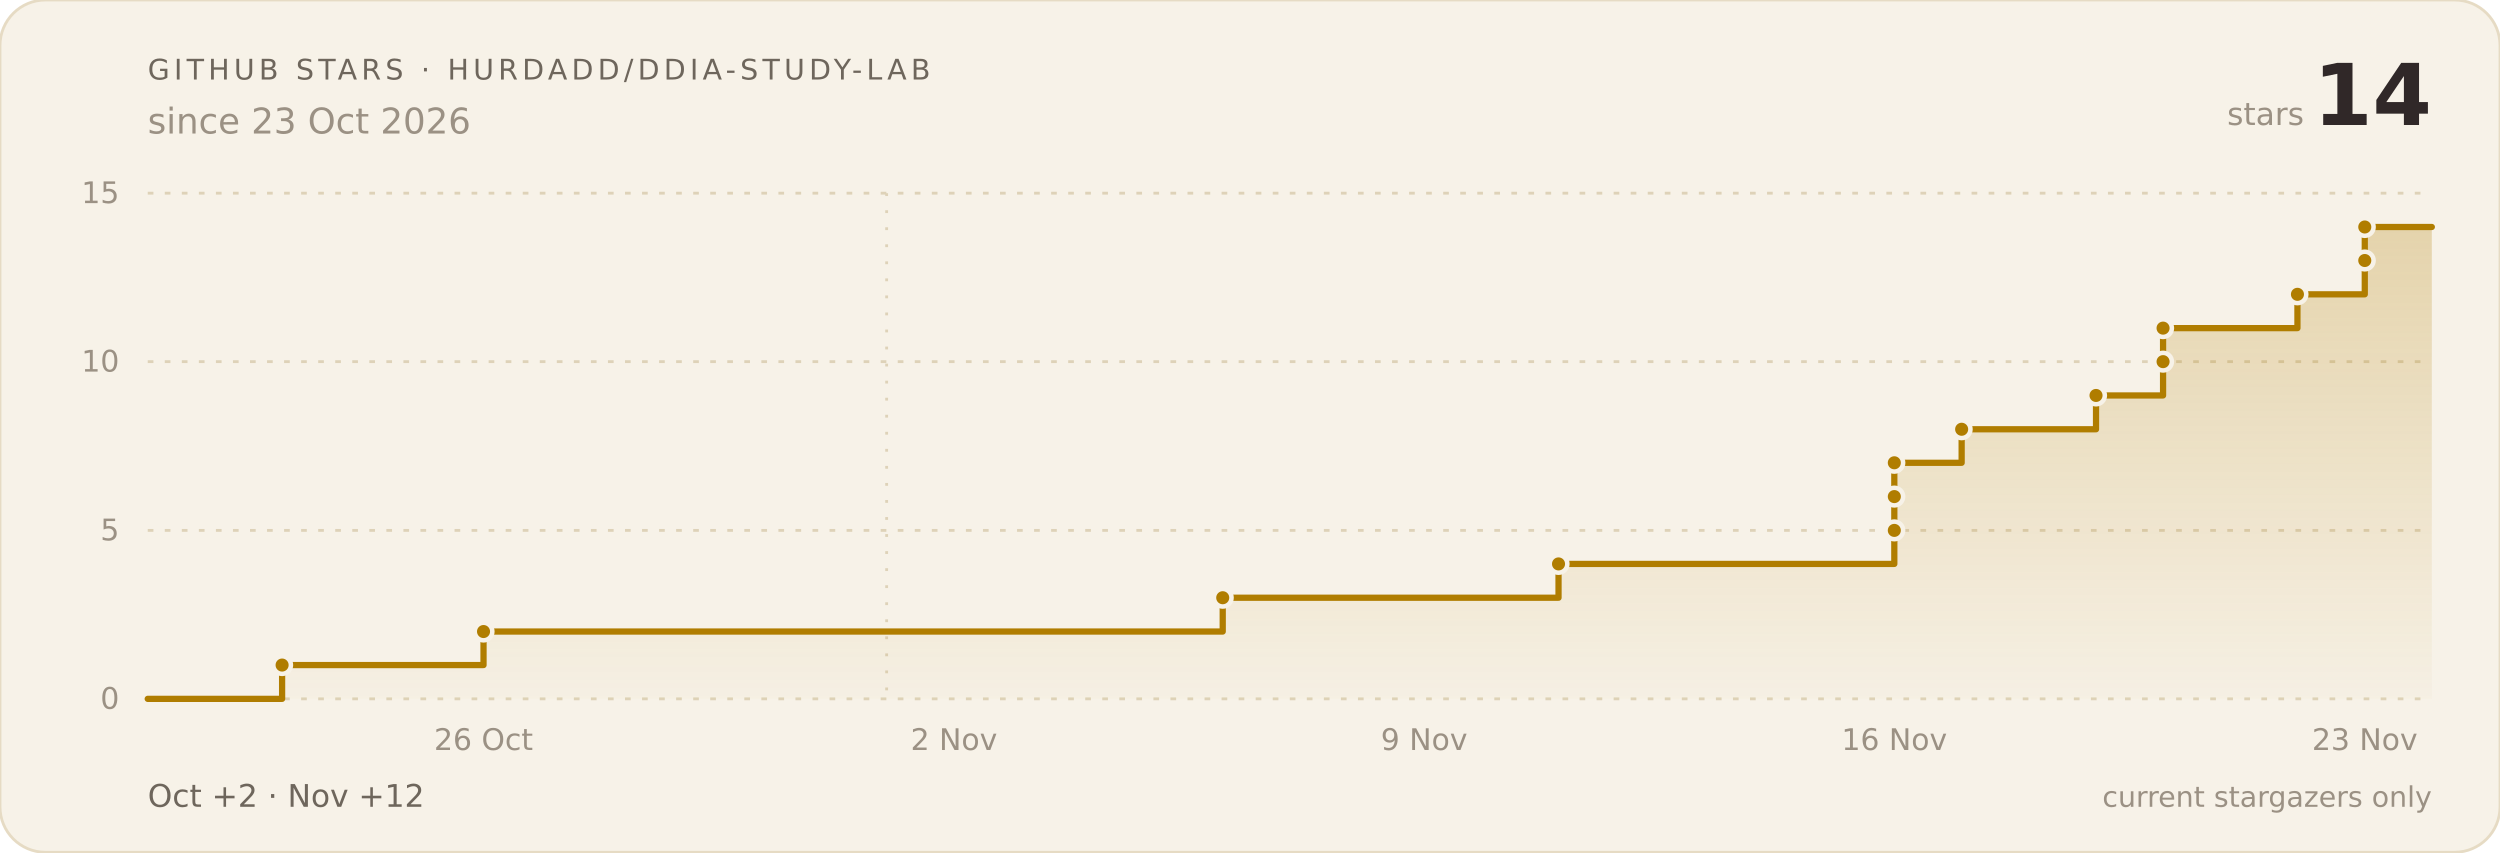
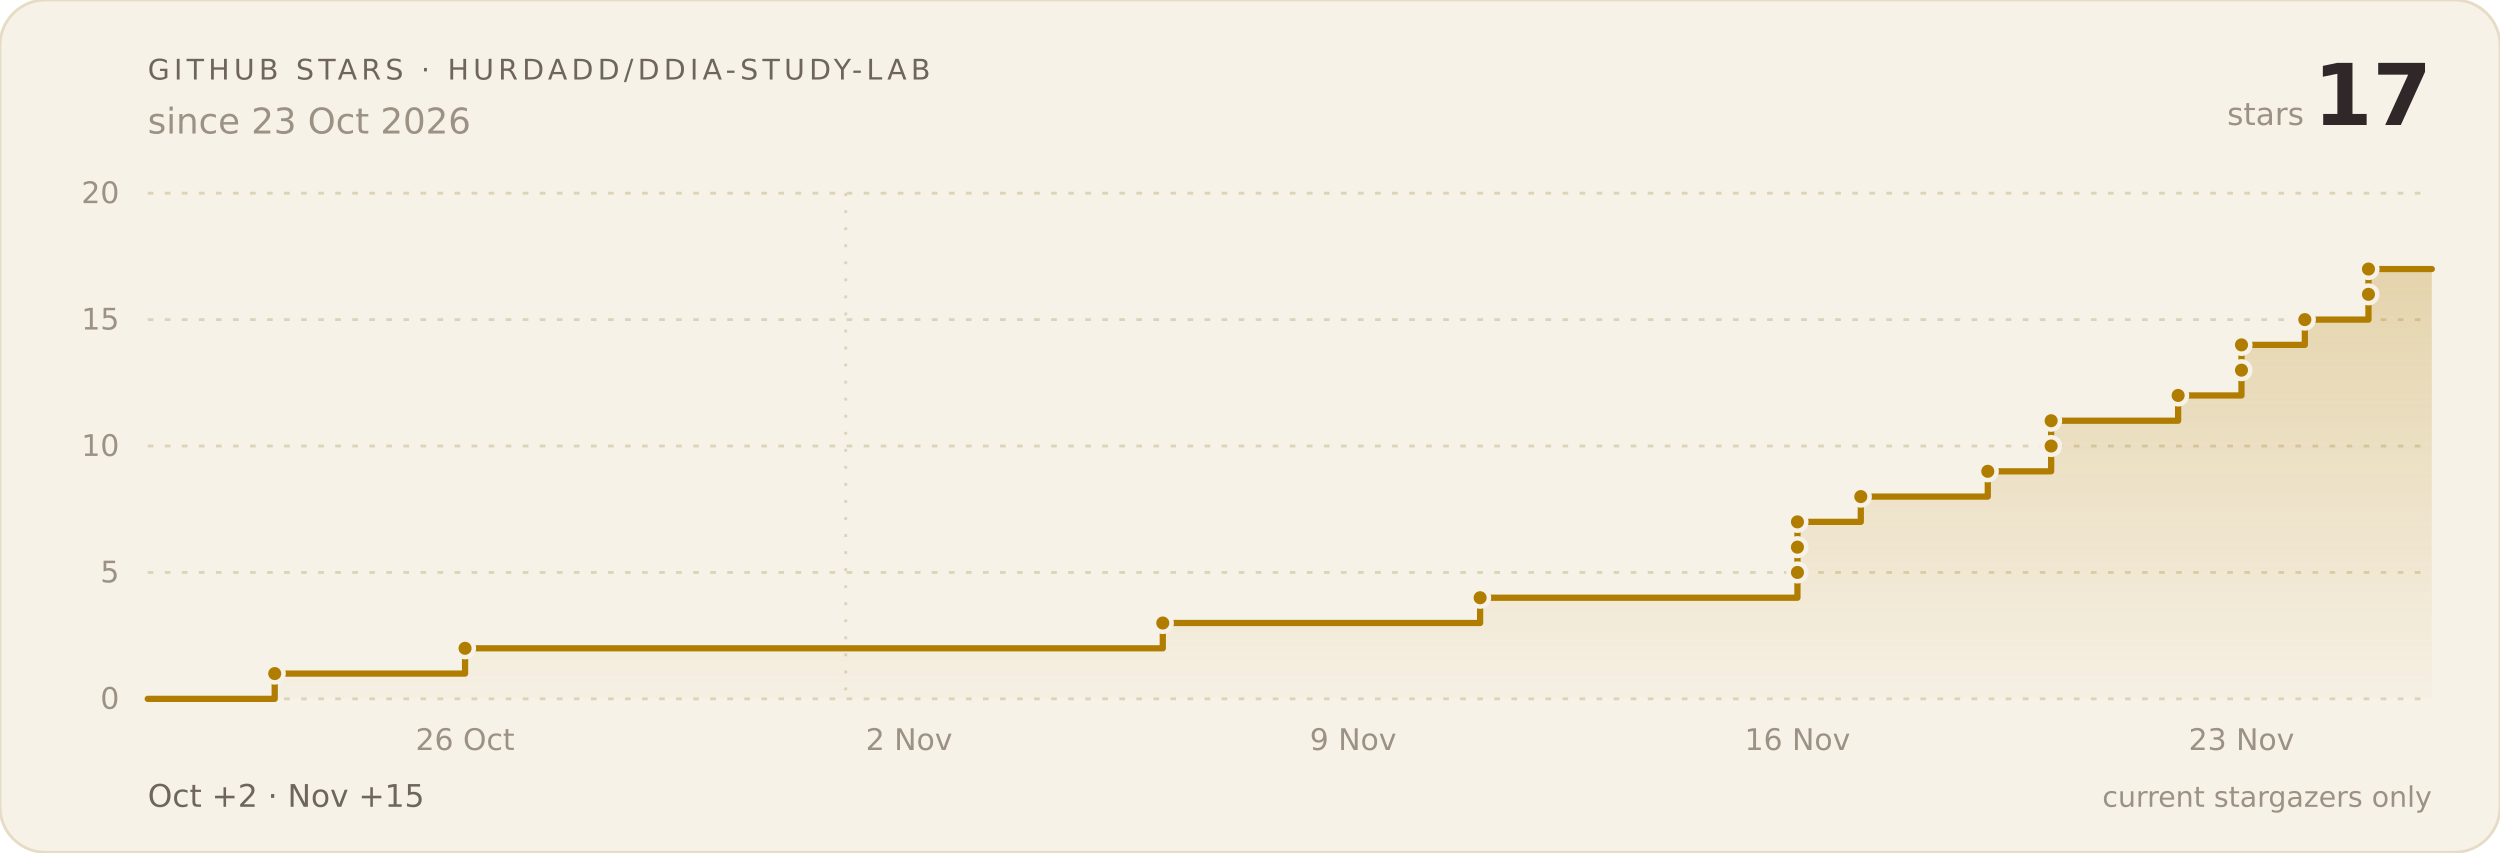
- <svg xmlns="http://www.w3.org/2000/svg" width="880" height="300" viewBox="0 0 880 300" role="img" aria-label="Star history: 14 stars since 23 Oct 2026">
+ <svg xmlns="http://www.w3.org/2000/svg" width="880" height="300" viewBox="0 0 880 300" role="img" aria-label="Star history: 17 stars since 23 Oct 2026">
  <rect width="880" height="300" rx="16" fill="#f7f2e8" stroke="#e6dbc4" />
  <defs>
    <linearGradient id="fill" x1="0" y1="0" x2="0" y2="1">
      <stop offset="0" stop-color="#b07d00" stop-opacity=".26" />
      <stop offset="1" stop-color="#b07d00" stop-opacity=".02" />
    </linearGradient>
  </defs>
  <g font-family="Verdana,Geneva,DejaVu Sans,sans-serif">
    <text x="52" y="28" font-size="10" letter-spacing="1.5" fill="#6e665c">GITHUB STARS · HURDADD/DDIA-STUDY-LAB</text>
    <text x="52" y="47" font-size="12.5" fill="#9b9184">since 23 Oct 2026</text>
-     <text x="856" y="44" text-anchor="end" font-size="30" font-weight="bold" fill="#302828">14</text>
+     <text x="856" y="44" text-anchor="end" font-size="30" font-weight="bold" fill="#302828">17</text>
    <text x="811.0" y="44" text-anchor="end" font-size="11" fill="#9b9184">stars</text>
    <line x1="52" x2="856" y1="246.0" y2="246.0" stroke="#ded2b8" stroke-width="1" stroke-dasharray="2 4" />
    <text x="42" y="249.5" text-anchor="end" font-size="10.5" fill="#9b9184">0</text>
-     <line x1="52" x2="856" y1="186.7" y2="186.7" stroke="#ded2b8" stroke-width="1" stroke-dasharray="2 4" />
-     <text x="42" y="190.2" text-anchor="end" font-size="10.5" fill="#9b9184">5</text>
-     <line x1="52" x2="856" y1="127.3" y2="127.3" stroke="#ded2b8" stroke-width="1" stroke-dasharray="2 4" />
-     <text x="42" y="130.8" text-anchor="end" font-size="10.5" fill="#9b9184">10</text>
+     <line x1="52" x2="856" y1="201.5" y2="201.5" stroke="#ded2b8" stroke-width="1" stroke-dasharray="2 4" />
+     <text x="42" y="205.0" text-anchor="end" font-size="10.5" fill="#9b9184">5</text>
+     <line x1="52" x2="856" y1="157.0" y2="157.0" stroke="#ded2b8" stroke-width="1" stroke-dasharray="2 4" />
+     <text x="42" y="160.5" text-anchor="end" font-size="10.5" fill="#9b9184">10</text>
+     <line x1="52" x2="856" y1="112.5" y2="112.5" stroke="#ded2b8" stroke-width="1" stroke-dasharray="2 4" />
+     <text x="42" y="116.0" text-anchor="end" font-size="10.5" fill="#9b9184">15</text>
    <line x1="52" x2="856" y1="68.0" y2="68.0" stroke="#ded2b8" stroke-width="1" stroke-dasharray="2 4" />
-     <text x="42" y="71.5" text-anchor="end" font-size="10.5" fill="#9b9184">15</text>
-     <line x1="312.1" x2="312.1" y1="68" y2="246" stroke="#ded2b8" stroke-width="1" stroke-dasharray="1 5" />
-     <text x="170.2" y="264" text-anchor="middle" font-size="10.5" fill="#9b9184">26 Oct</text>
-     <text x="335.8" y="264" text-anchor="middle" font-size="10.5" fill="#9b9184">2 Nov</text>
-     <text x="501.3" y="264" text-anchor="middle" font-size="10.5" fill="#9b9184">9 Nov</text>
-     <text x="666.8" y="264" text-anchor="middle" font-size="10.5" fill="#9b9184">16 Nov</text>
-     <text x="832.4" y="264" text-anchor="middle" font-size="10.5" fill="#9b9184">23 Nov</text>
-     <path d="M 52.0 246.0 H 99.3 V 234.1 H 170.2 V 222.3 H 430.4 V 210.4 H 548.6 V 198.5 H 666.8 V 186.7 H 666.8 V 174.8 H 666.8 V 162.9 H 690.5 V 151.1 H 737.8 V 139.2 H 761.4 V 127.3 H 761.4 V 115.5 H 808.7 V 103.6 H 832.4 V 91.7 H 832.4 V 79.9 H 856.0 L 856.0 246.0 L 52.0 246.0 Z" fill="url(#fill)" />
-     <path d="M 52.0 246.0 H 99.3 V 234.1 H 170.2 V 222.3 H 430.4 V 210.4 H 548.6 V 198.5 H 666.8 V 186.7 H 666.8 V 174.8 H 666.8 V 162.9 H 690.5 V 151.1 H 737.8 V 139.2 H 761.4 V 127.3 H 761.4 V 115.5 H 808.7 V 103.6 H 832.4 V 91.7 H 832.4 V 79.9 H 856.0" fill="none" stroke="#b07d00" stroke-width="2.2" stroke-linejoin="round" stroke-linecap="round" />
-     <circle cx="99.3" cy="234.1" r="3.1" fill="#b07d00" stroke="#f7f2e8" stroke-width="1.6" />
-     <circle cx="170.2" cy="222.3" r="3.1" fill="#b07d00" stroke="#f7f2e8" stroke-width="1.6" />
-     <circle cx="430.4" cy="210.4" r="3.1" fill="#b07d00" stroke="#f7f2e8" stroke-width="1.6" />
-     <circle cx="548.6" cy="198.5" r="3.1" fill="#b07d00" stroke="#f7f2e8" stroke-width="1.6" />
-     <circle cx="666.8" cy="186.7" r="3.1" fill="#b07d00" stroke="#f7f2e8" stroke-width="1.6" />
-     <circle cx="666.8" cy="174.8" r="3.1" fill="#b07d00" stroke="#f7f2e8" stroke-width="1.6" />
-     <circle cx="666.8" cy="162.9" r="3.1" fill="#b07d00" stroke="#f7f2e8" stroke-width="1.6" />
-     <circle cx="690.5" cy="151.1" r="3.1" fill="#b07d00" stroke="#f7f2e8" stroke-width="1.6" />
-     <circle cx="737.8" cy="139.2" r="3.1" fill="#b07d00" stroke="#f7f2e8" stroke-width="1.6" />
-     <circle cx="761.4" cy="127.3" r="3.1" fill="#b07d00" stroke="#f7f2e8" stroke-width="1.6" />
-     <circle cx="761.4" cy="115.5" r="3.1" fill="#b07d00" stroke="#f7f2e8" stroke-width="1.6" />
-     <circle cx="808.7" cy="103.6" r="3.1" fill="#b07d00" stroke="#f7f2e8" stroke-width="1.6" />
-     <circle cx="832.4" cy="91.7" r="3.1" fill="#b07d00" stroke="#f7f2e8" stroke-width="1.6" />
-     <circle cx="832.4" cy="79.9" r="3.1" fill="#b07d00" stroke="#f7f2e8" stroke-width="1.6" />
-     <text x="52" y="284" font-size="11" fill="#6e665c">Oct +2   ·   Nov +12</text>
+     <text x="42" y="71.5" text-anchor="end" font-size="10.5" fill="#9b9184">20</text>
+     <line x1="297.7" x2="297.7" y1="68" y2="246" stroke="#ded2b8" stroke-width="1" stroke-dasharray="1 5" />
+     <text x="163.7" y="264" text-anchor="middle" font-size="10.5" fill="#9b9184">26 Oct</text>
+     <text x="320.0" y="264" text-anchor="middle" font-size="10.5" fill="#9b9184">2 Nov</text>
+     <text x="476.3" y="264" text-anchor="middle" font-size="10.5" fill="#9b9184">9 Nov</text>
+     <text x="632.7" y="264" text-anchor="middle" font-size="10.5" fill="#9b9184">16 Nov</text>
+     <text x="789.0" y="264" text-anchor="middle" font-size="10.5" fill="#9b9184">23 Nov</text>
+     <path d="M 52.0 246.0 H 96.7 V 237.1 H 163.7 V 228.2 H 409.3 V 219.3 H 521.0 V 210.4 H 632.7 V 201.5 H 632.7 V 192.6 H 632.7 V 183.7 H 655.0 V 174.8 H 699.7 V 165.9 H 722.0 V 157.0 H 722.0 V 148.1 H 766.7 V 139.2 H 789.0 V 130.3 H 789.0 V 121.4 H 811.3 V 112.5 H 833.7 V 103.6 H 833.7 V 94.7 H 856.0 L 856.0 246.0 L 52.0 246.0 Z" fill="url(#fill)" />
+     <path d="M 52.0 246.0 H 96.7 V 237.1 H 163.7 V 228.2 H 409.3 V 219.3 H 521.0 V 210.4 H 632.7 V 201.5 H 632.7 V 192.6 H 632.7 V 183.7 H 655.0 V 174.8 H 699.7 V 165.9 H 722.0 V 157.0 H 722.0 V 148.1 H 766.7 V 139.2 H 789.0 V 130.3 H 789.0 V 121.4 H 811.3 V 112.5 H 833.7 V 103.6 H 833.7 V 94.7 H 856.0" fill="none" stroke="#b07d00" stroke-width="2.2" stroke-linejoin="round" stroke-linecap="round" />
+     <circle cx="96.7" cy="237.1" r="3.1" fill="#b07d00" stroke="#f7f2e8" stroke-width="1.6" />
+     <circle cx="163.7" cy="228.2" r="3.1" fill="#b07d00" stroke="#f7f2e8" stroke-width="1.6" />
+     <circle cx="409.3" cy="219.3" r="3.1" fill="#b07d00" stroke="#f7f2e8" stroke-width="1.6" />
+     <circle cx="521.0" cy="210.4" r="3.1" fill="#b07d00" stroke="#f7f2e8" stroke-width="1.6" />
+     <circle cx="632.7" cy="201.5" r="3.1" fill="#b07d00" stroke="#f7f2e8" stroke-width="1.6" />
+     <circle cx="632.7" cy="192.6" r="3.1" fill="#b07d00" stroke="#f7f2e8" stroke-width="1.6" />
+     <circle cx="632.7" cy="183.7" r="3.1" fill="#b07d00" stroke="#f7f2e8" stroke-width="1.6" />
+     <circle cx="655.0" cy="174.8" r="3.1" fill="#b07d00" stroke="#f7f2e8" stroke-width="1.6" />
+     <circle cx="699.7" cy="165.9" r="3.1" fill="#b07d00" stroke="#f7f2e8" stroke-width="1.6" />
+     <circle cx="722.0" cy="157.0" r="3.1" fill="#b07d00" stroke="#f7f2e8" stroke-width="1.6" />
+     <circle cx="722.0" cy="148.1" r="3.1" fill="#b07d00" stroke="#f7f2e8" stroke-width="1.6" />
+     <circle cx="766.7" cy="139.2" r="3.1" fill="#b07d00" stroke="#f7f2e8" stroke-width="1.6" />
+     <circle cx="789.0" cy="130.3" r="3.1" fill="#b07d00" stroke="#f7f2e8" stroke-width="1.6" />
+     <circle cx="789.0" cy="121.4" r="3.1" fill="#b07d00" stroke="#f7f2e8" stroke-width="1.6" />
+     <circle cx="811.3" cy="112.5" r="3.1" fill="#b07d00" stroke="#f7f2e8" stroke-width="1.6" />
+     <circle cx="833.7" cy="103.6" r="3.1" fill="#b07d00" stroke="#f7f2e8" stroke-width="1.6" />
+     <circle cx="833.7" cy="94.7" r="3.1" fill="#b07d00" stroke="#f7f2e8" stroke-width="1.6" />
+     <text x="52" y="284" font-size="11" fill="#6e665c">Oct +2   ·   Nov +15</text>
    <text x="856" y="284" text-anchor="end" font-size="10" fill="#9b9184">current stargazers only</text>
  </g>
</svg>
